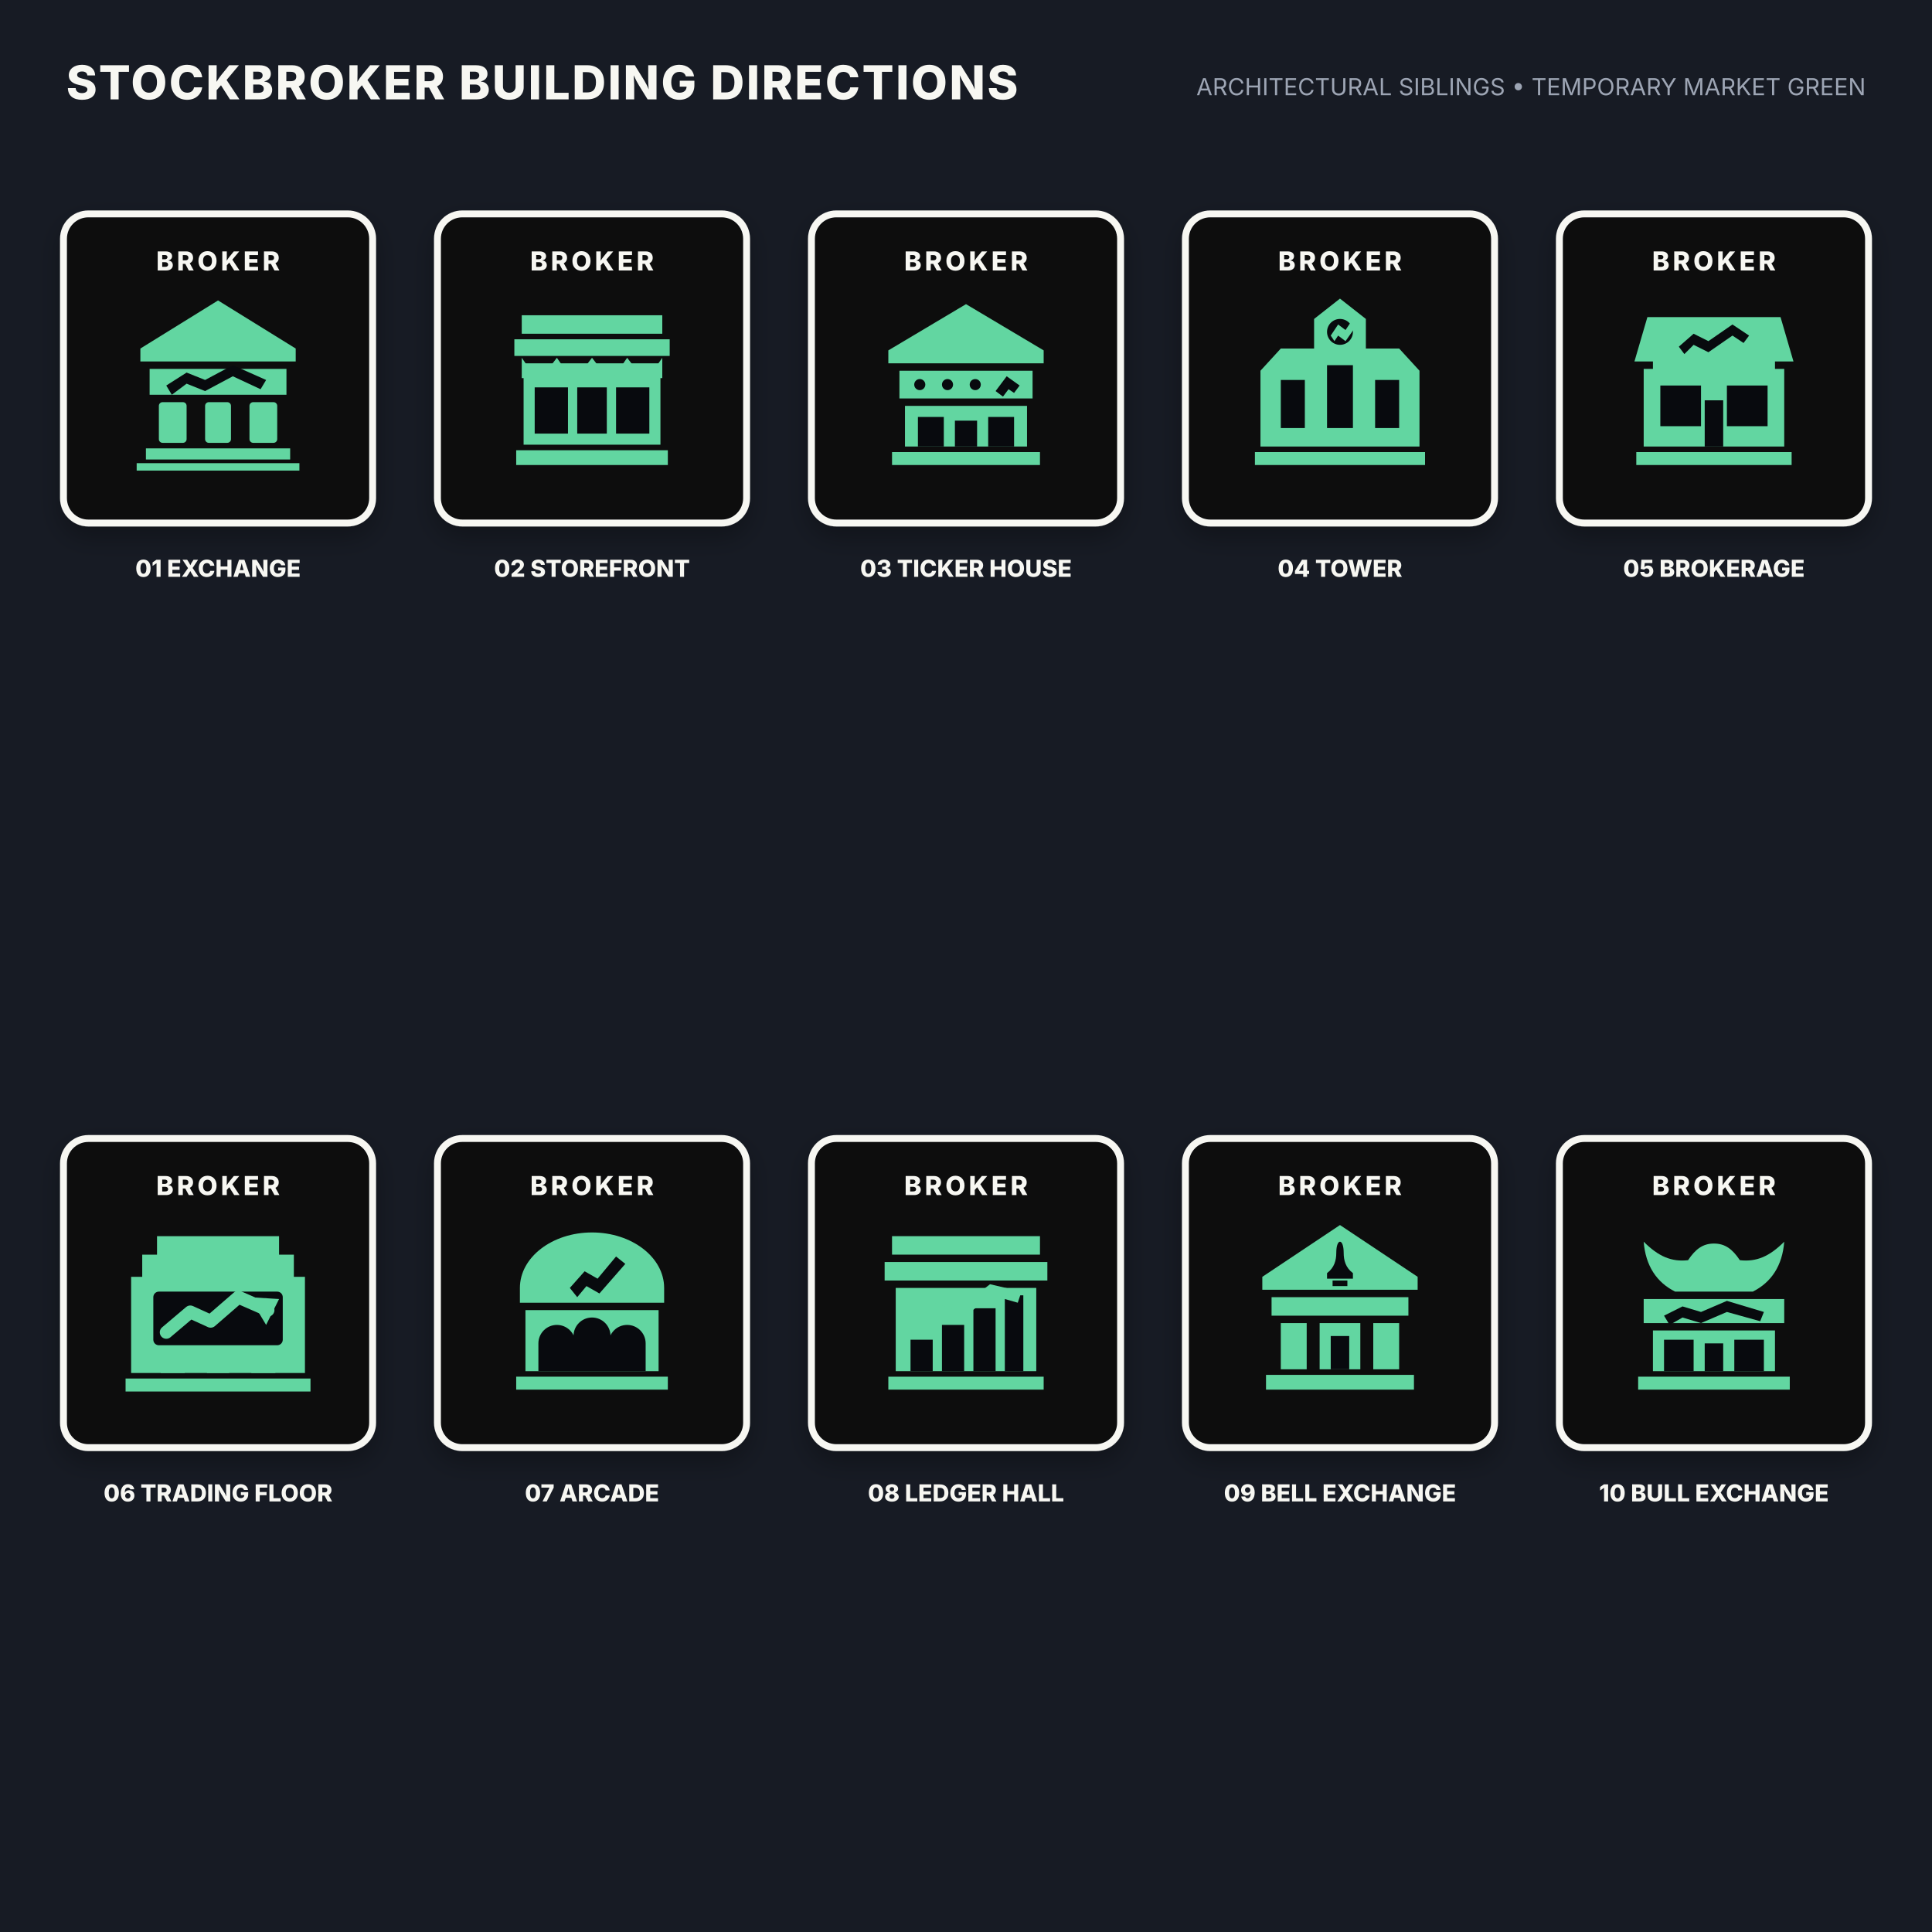
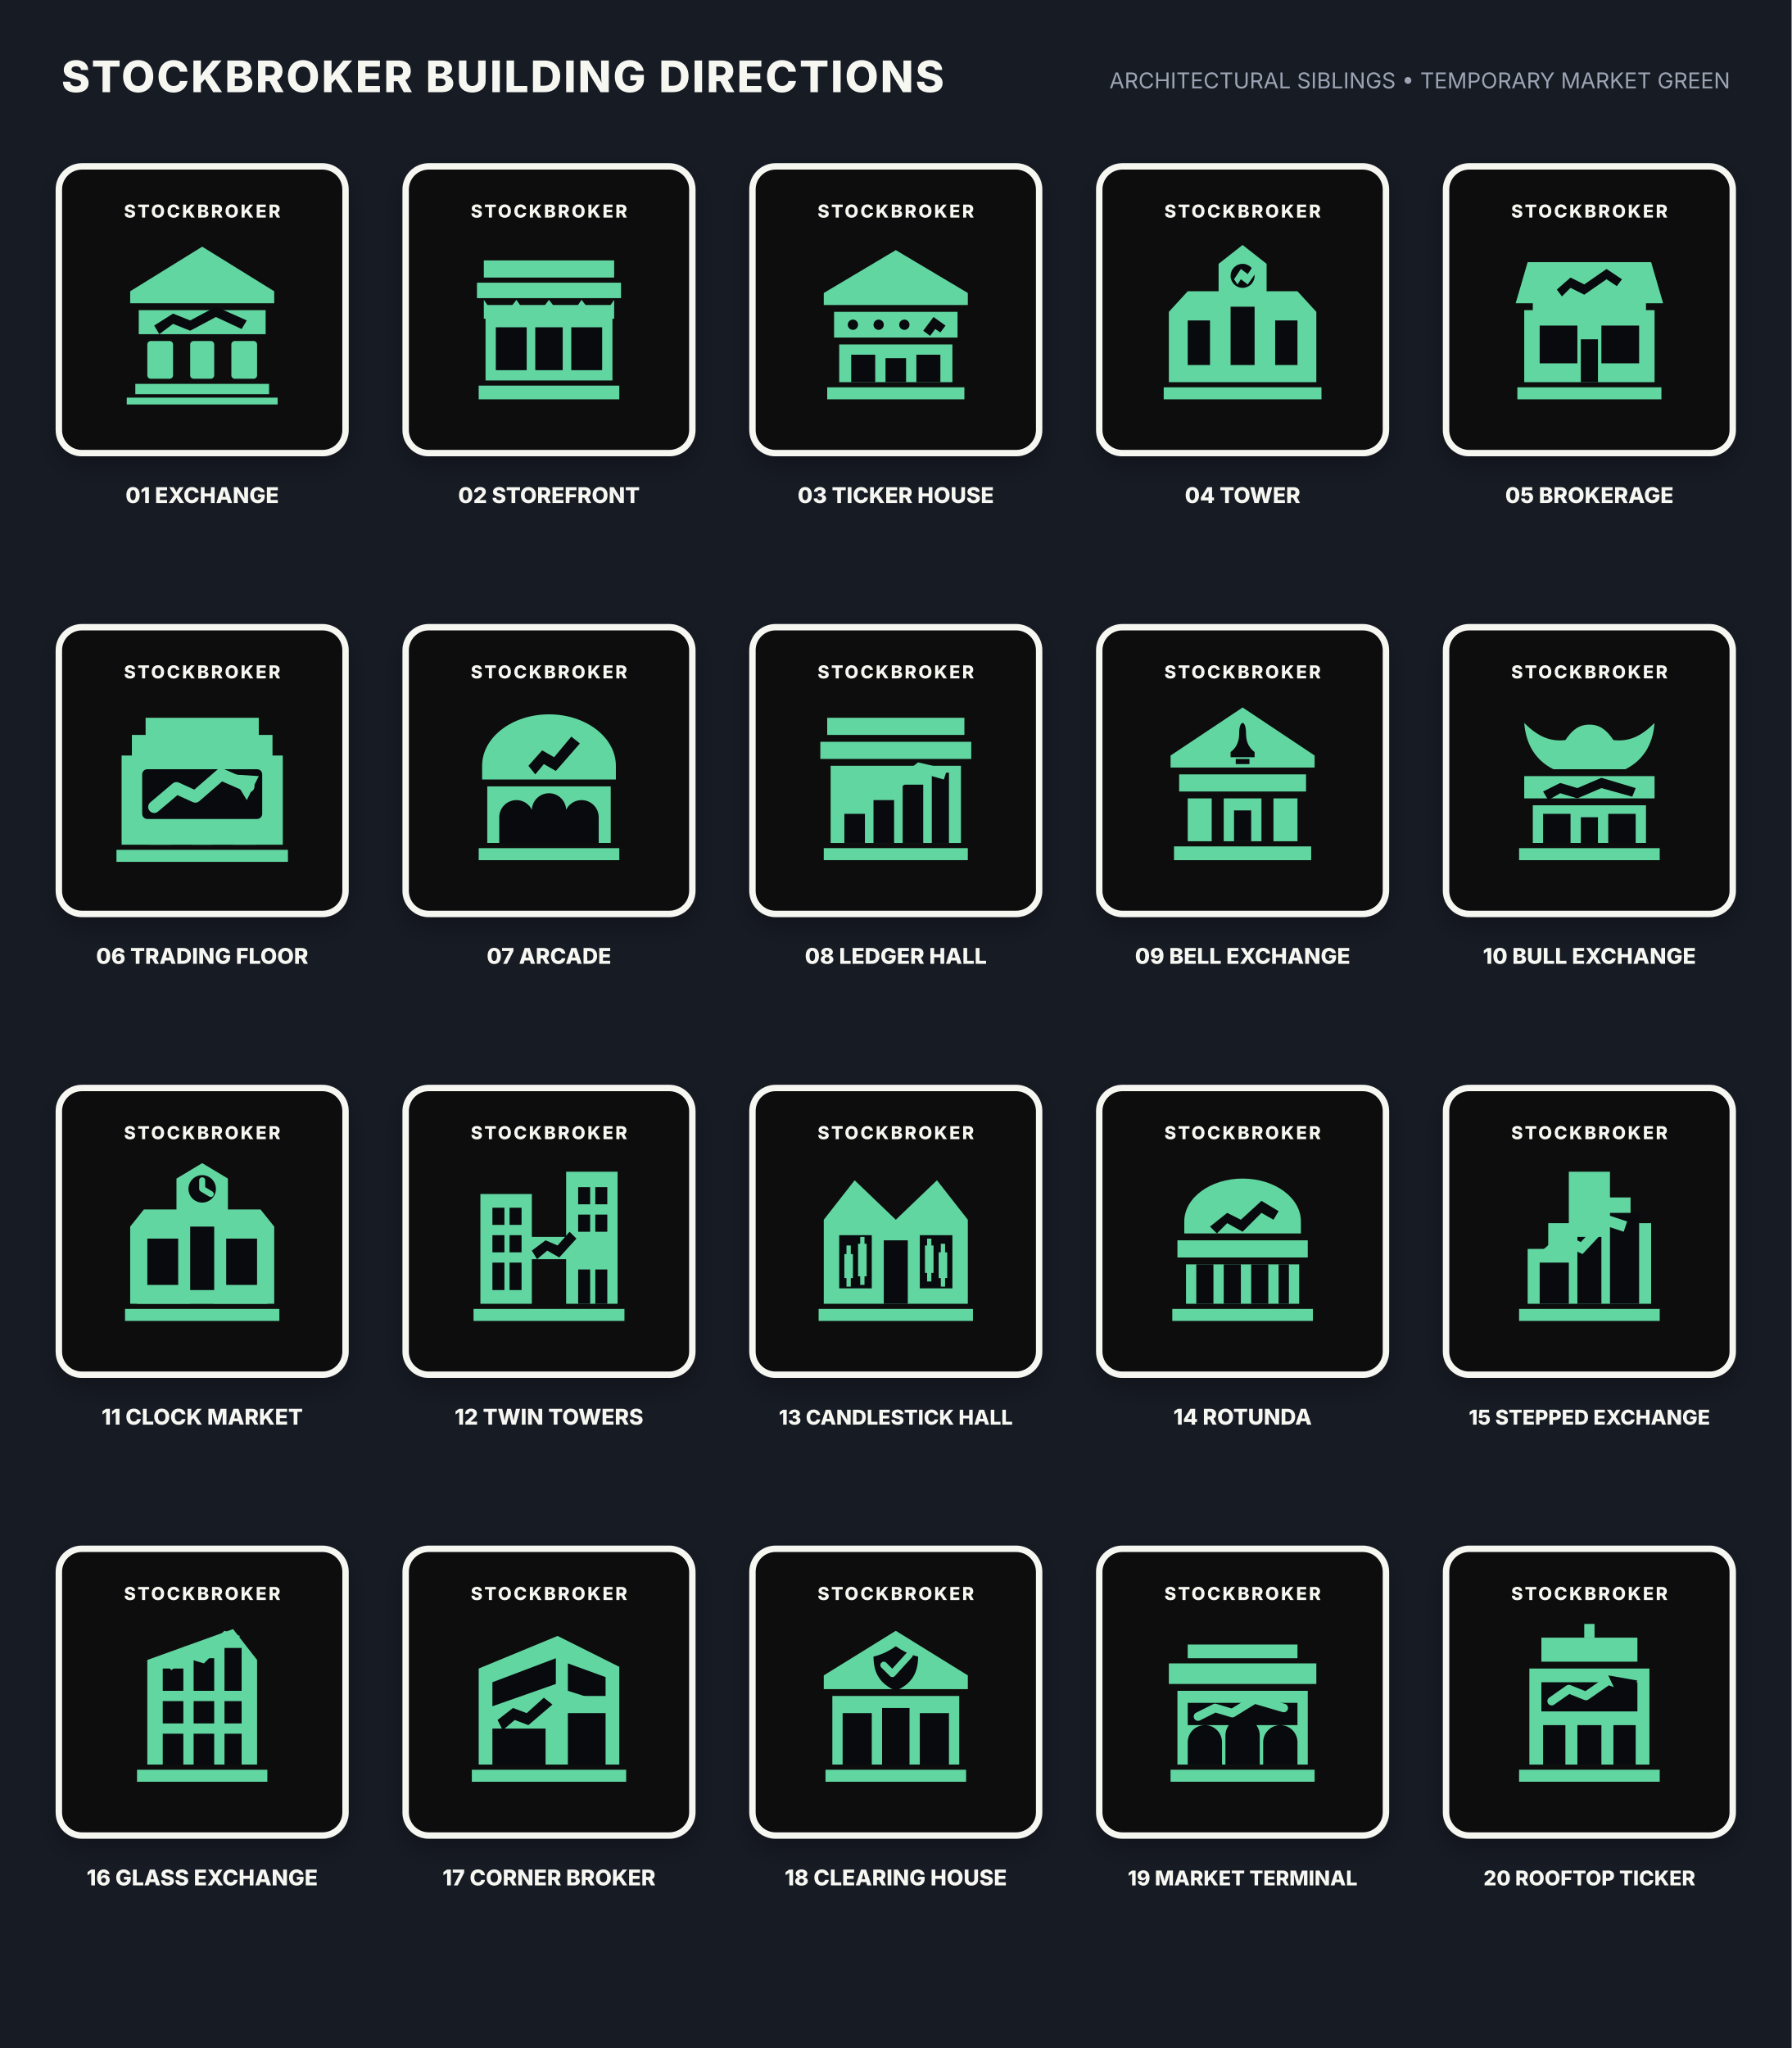
- <svg xmlns="http://www.w3.org/2000/svg" width="1400" height="1400" viewBox="0 0 1400 1400">
+ <svg xmlns="http://www.w3.org/2000/svg" width="1400" height="1600" viewBox="0 0 1400 1600">
  <defs>
    <symbol id="stockbroker-01-exchange" viewBox="0 0 100 100">
      <path fill="currentColor" d="M8 34 50 8l42 26v7H8zM13 45h74v14H13z" />
      <path fill="var(--broker-cutout,#080a0e)" d="m22 54 11-7 10 4 15-8 18 8-3 5-15-7-15 8-10-4-8 6z" />
      <rect fill="currentColor" x="18" y="63" width="15" height="22" rx="2" />
      <rect fill="currentColor" x="43" y="63" width="14" height="22" rx="2" />
      <rect fill="currentColor" x="67" y="63" width="15" height="22" rx="2" />
      <path fill="currentColor" d="M11 88h78v6H11zM6 96h88v4H6z" />
    </symbol>
    <symbol id="stockbroker-02-storefront" viewBox="0 0 100 100">
      <path fill="currentColor" d="M12 16h76v10H12zM8 29h84v9H8zM13 42h74v44H13z" />
      <path fill="var(--broker-cutout,#080a0e)" d="M19 55h18v25H19zM42 55h16v25H42zM63 55h18v25H63z" />
      <path fill="currentColor" d="M12 39h76v11H12zM12 39l9 13 10-13 9 13 10-13 10 13 9-13 10 13 9-13zM9 89h82v8H9z" />
    </symbol>
    <symbol id="stockbroker-03-ticker-house" viewBox="0 0 100 100">
      <path fill="currentColor" d="M8 35 50 10l42 25v7H8zM14 46h72v15H14zM17 65h66v22H17zM10 90h80v7H10z" />
      <circle fill="var(--broker-cutout,#080a0e)" cx="25" cy="53.5" r="3" />
      <circle fill="var(--broker-cutout,#080a0e)" cx="40" cy="53.5" r="3" />
      <circle fill="var(--broker-cutout,#080a0e)" cx="55" cy="53.5" r="3" />
      <path fill="var(--broker-cutout,#080a0e)" d="m66 57 6-8 7 5-3 4-3-2-3 4zM24 71h14v16H24zM62 71h14v16H62zM44 73h12v14H44z" />
    </symbol>
    <symbol id="stockbroker-04-exchange-tower" viewBox="0 0 100 100">
      <path fill="currentColor" d="M36 18 50 7l14 11v16h18l11 12v41H7V46l11-12h18zM4 90h92v7H4z" />
      <circle fill="var(--broker-cutout,#080a0e)" cx="50" cy="25" r="7" />
      <path fill="var(--broker-cutout,#080a0e)" d="M18 51h13v26H18zM69 51h13v26H69zM43 43h14v34H43z" />
      <path fill="currentColor" d="m45 27 4-6 4 3 4-6 3 2-7 10-4-3-2 3z" />
    </symbol>
    <symbol id="stockbroker-05-brokerage" viewBox="0 0 100 100">
      <path fill="currentColor" d="M14 17h72l7 24H7zM12 45h76v42H12zM8 90h84v7H8z" />
      <path fill="var(--broker-cutout,#080a0e)" d="M21 54h22v22H21zM57 54h22v22H57zM45 62h10v25H45z" />
      <path fill="currentColor" d="M17 39h66v10H17zM20 28h60v6H20z" />
      <path fill="var(--broker-cutout,#080a0e)" d="m31 33 8-7 8 4 13-9 9 6-3 4-6-4-13 9-8-4-5 5z" />
    </symbol>
    <symbol id="stockbroker-06-trading-floor" viewBox="0 0 100 100">
      <path fill="currentColor" d="M17 14h66v10h8v12h6v52H3V36h6V24h8zM0 91h100v7H0z" />
      <rect fill="var(--broker-cutout,#080a0e)" x="15" y="44" width="70" height="29" rx="3" />
      <path fill="none" stroke="currentColor" stroke-width="7" stroke-linecap="round" stroke-linejoin="round" d="m22 66 13-11 11 5 15-13 16 7" />
      <path fill="currentColor" d="m67 47 16 1-7 14zM19 78h13v10H19zM44 78h12v10H44zM68 78h13v10H68z" />
    </symbol>
    <symbol id="stockbroker-07-arcade" viewBox="0 0 100 100">
      <path fill="currentColor" d="M11 42a39 30 0 0 1 78 0v8H11zM14 54h72v33H14zM9 90h82v7H9z" />
      <path fill="var(--broker-cutout,#080a0e)" d="M21 87V72a10 10 0 0 1 20 0v15zM40 87V68a10 10 0 0 1 20 0v19zM59 87V72a10 10 0 0 1 20 0v15z" />
      <path fill="var(--broker-cutout,#080a0e)" d="m38 42 8-9 7 4 10-12 5 4-14 16-7-4-5 6z" />
    </symbol>
    <symbol id="stockbroker-08-ledger-hall" viewBox="0 0 100 100">
      <path fill="currentColor" d="M10 14h80v10H10zM6 28h88v10H6zM12 42h76v45H12zM8 90h84v7H8z" />
      <path fill="var(--broker-cutout,#080a0e)" d="M20 70h12v17H20zM37 62h12v25H37zM54 53h12v34H54zM71 46h10v41H71z" />
      <path fill="currentColor" d="m18 60 15-10 12 4 18-14 17 4-2 6-14-4-18 14-12-4-12 9z" />
    </symbol>
    <symbol id="stockbroker-09-bell-exchange" viewBox="0 0 100 100">
      <path fill="currentColor" d="M8 36 50 8l42 28v7H8zM13 47h74v10H13zM18 61h14v25H18zM68 61h14v25H68zM39 61h22v25H39zM10 89h80v8H10z" />
      <path fill="var(--broker-cutout,#080a0e)" d="M43 34c4-3 5-7 5-11 0-4 1-6 2-6s2 2 2 6c0 4 1 8 5 11v3H43zM46 38h8v3h-8zM45 68h10v18H45z" />
    </symbol>
    <symbol id="stockbroker-10-bull-exchange" viewBox="0 0 100 100">
      <path fill="currentColor" d="M12 17c8 8 15 11 24 10 4-6 8-9 14-9s10 3 14 9c9 1 16-2 24-10-1 13-7 22-17 27H29C19 39 13 30 12 17zM12 48h76v13H12zM17 65h66v22H17zM9 90h82v7H9z" />
      <path fill="var(--broker-cutout,#080a0e)" d="m23 57 10-5 10 3 14-6 20 6-2 5-18-5-14 6-10-3-7 4zM23 70h16v17H23zM61 70h16v17H61zM45 72h10v15H45z" />
    </symbol>
+     <symbol id="stockbroker-11-clock-market" viewBox="0 0 100 100">
+       <path fill="currentColor" d="M35 14 50 5l15 9v18h19l8 10v45H8V42l8-10h19zM5 90h90v7H5z" />
+       <circle fill="var(--broker-cutout,#080a0e)" cx="50" cy="20" r="8" />
+       <path fill="none" stroke="currentColor" stroke-width="3.5" stroke-linecap="round" d="M50 20v-5m0 5 5 3" />
+       <path fill="var(--broker-cutout,#080a0e)" d="M18 49h18v27H18zM64 49h18v27H64zM43 42h14v45H43z" />
+       <path fill="currentColor" d="M12 79h76v8H12z" />
+     </symbol>
+     <symbol id="stockbroker-12-twin-towers" viewBox="0 0 100 100">
+       <path fill="currentColor" d="M10 23h30v64H10zM60 10h30v77H60zM35 48h30v13H35zM6 90h88v7H6z" />
+       <path fill="var(--broker-cutout,#080a0e)" d="M17 31h7v10h-7zm10 0h7v10h-7zM17 47h7v10h-7zm10 0h7v10h-7zM17 63h7v16h-7zm10 0h7v16h-7zM67 19h7v10h-7zm10 0h7v10h-7zM67 35h7v10h-7zm10 0h7v10h-7zM67 67h7v20h-7zm10 0h7v20h-7z" />
+       <path fill="var(--broker-cutout,#080a0e)" d="m40 56 8-6 7 3 7-8 4 4-10 11-7-4-6 5z" />
+     </symbol>
+     <symbol id="stockbroker-13-candlestick-hall" viewBox="0 0 100 100">
+       <path fill="currentColor" d="M8 38 26 15l24 23 24-23 18 23v49H8zM5 90h90v7H5z" />
+       <path fill="var(--broker-cutout,#080a0e)" d="M17 47h19v31H17zM64 47h19v31H64zM43 50h14v37H43z" />
+       <path fill="currentColor" d="M20 58h5v14h-5zM28 52h5v19h-5zM67 53h5v16h-5zM75 57h5v15h-5z" />
+       <path fill="none" stroke="currentColor" stroke-width="2.5" d="M22.5 53v24M30.5 48v28M69.5 49v25M77.5 52v25" />
+     </symbol>
+     <symbol id="stockbroker-14-rotunda" viewBox="0 0 100 100">
+       <path fill="currentColor" d="M16 39a34 25 0 0 1 68 0v7H16zM12 50h76v10H12zM17 64h66v23H17zM9 90h82v7H9z" />
+       <path fill="var(--broker-cutout,#080a0e)" d="M23 64h10v23H23zM39 64h10v23H39zM55 64h10v23H55zM71 64h6v23h-6z" />
+       <path fill="var(--broker-cutout,#080a0e)" d="m31 42 10-8 8 4 12-11 10 6-3 5-7-4-11 11-9-5-6 6z" />
+     </symbol>
+     <symbol id="stockbroker-15-stepped-exchange" viewBox="0 0 100 100">
+       <path fill="currentColor" d="M38 10h24v15h12v15h12v47H14V55h12V40h12zM9 90h82v7H9z" />
+       <path fill="var(--broker-cutout,#080a0e)" d="M21 63h17v24H21zM43 48h14v39H43zM62 34h17v53H62z" />
+       <path fill="currentColor" d="m20 58 14-12 11 5 15-16 12 4-2 6-9-3-15 16-11-5-11 10z" />
+     </symbol>
+     <symbol id="stockbroker-16-glass-exchange" viewBox="0 0 100 100">
+       <path fill="currentColor" d="M18 26 68 8l14 18v61H18zM12 90h76v7H12z" />
+       <path fill="var(--broker-cutout,#080a0e)" d="M27 31h12v13H27zM45 25h12v19H45zM63 19h10v25H63zM27 50h12v13H27zM45 50h12v13H45zM63 50h10v13H63zM27 69h12v18H27zM45 69h12v18H45zM63 69h10v18H63z" />
+       <path fill="currentColor" d="m28 27 12-9 10 3L63 9l9 3-3 5-5-2-13 13-10-3-9 7z" />
+     </symbol>
+     <symbol id="stockbroker-17-corner-broker" viewBox="0 0 100 100">
+       <path fill="currentColor" d="M9 31 55 12l36 18v57H9zM5 90h90v7H5z" />
+       <path fill="var(--broker-cutout,#080a0e)" d="m17 39 37-14v15L17 53zM61 28l22 8v15l-22-7zM17 66h31v21H17zM61 57h22v30H61z" />
+       <path fill="currentColor" d="M13 55h42v9H13zM58 47h29v8H58z" />
+       <path fill="var(--broker-cutout,#080a0e)" d="m20 61 9-7 8 3 10-9 5 4-14 12-8-3-7 6z" />
+     </symbol>
+     <symbol id="stockbroker-18-clearing-house" viewBox="0 0 100 100">
+       <path fill="currentColor" d="M8 35 50 9l42 26v8H8zM13 47h74v40H13zM9 90h82v7H9z" />
+       <path fill="var(--broker-cutout,#080a0e)" d="M19 57h17v30H19zM64 57h17v30H64zM42 54h16v33H42z" />
+       <path fill="var(--broker-cutout,#080a0e)" d="M50 18c7 5 13 6 13 6 0 10-4 16-13 20-9-4-13-10-13-20 0 0 6-1 13-6z" />
+       <path fill="none" stroke="currentColor" stroke-width="4" stroke-linecap="round" stroke-linejoin="round" d="m43 29 5 5 10-11" />
+     </symbol>
+     <symbol id="stockbroker-19-market-terminal" viewBox="0 0 100 100">
+       <path fill="currentColor" d="M7 28h86v12H7zM12 44h76v43H12zM8 90h84v7H8z" />
+       <path fill="var(--broker-cutout,#080a0e)" d="M18 51h64v13H18zM18 87V74a10 10 0 0 1 20 0v13zM40 87V70a10 10 0 0 1 20 0v17zM62 87V74a10 10 0 0 1 20 0v13z" />
+       <path fill="none" stroke="currentColor" stroke-width="5" stroke-linecap="round" stroke-linejoin="round" d="m24 59 10-5 10 3 13-8 17 5" />
+       <path fill="currentColor" d="M18 17h64v8H18z" />
+     </symbol>
+     <symbol id="stockbroker-20-rooftop-ticker" viewBox="0 0 100 100">
+       <path fill="currentColor" d="M15 31h70v56H15zM9 90h82v7H9zM22 13h56v14H22z" />
+       <path fill="var(--broker-cutout,#080a0e)" d="M22 39h56v17H22zM23 64h13v23H23zM43 64h14v23H43zM64 64h13v23H64z" />
+       <path fill="none" stroke="currentColor" stroke-width="5" stroke-linecap="round" stroke-linejoin="round" d="m28 50 10-7 10 4 13-9 11 4" />
+       <path fill="var(--broker-cutout,#080a0e)" d="m61 35 17 3-9 14z" />
+       <path fill="currentColor" d="M47 5h6v8h-6z" />
+     </symbol>
    <filter id="tile-shadow" x="-20%" y="-20%" width="140%" height="150%">
      <feDropShadow dx="0" dy="8" stdDeviation="9" flood-color="#000" flood-opacity=".28" />
    </filter>
  </defs>
-   <rect width="1400" height="1400" fill="#171b24" />
+   <rect width="1400" height="1600" fill="#171b24" />
  <text x="48" y="72" fill="#f7f7f2" font-family="Inter,ui-sans-serif,system-ui,sans-serif" font-size="34" font-weight="800" letter-spacing="1.4">STOCKBROKER BUILDING DIRECTIONS</text>
  <text x="1352" y="69" fill="#9da5b4" font-family="Inter,ui-sans-serif,system-ui,sans-serif" font-size="17" text-anchor="end">ARCHITECTURAL SIBLINGS • TEMPORARY MARKET GREEN</text>
  <g color="#62d6a1" style="--broker-cutout:#080a0e" font-family="Inter,ui-sans-serif,system-ui,sans-serif">
-     <g transform="translate(46 155)">
-       <rect width="224" height="224" rx="18" fill="#080a0e" stroke="#f7f7f2" stroke-width="5" filter="url(#tile-shadow)" />
-       <text x="112" y="41" fill="#f7f7f2" font-size="19" font-weight="800" letter-spacing="2.3" text-anchor="middle">BROKER</text>
+     <g transform="translate(46 130)">
+       <rect width="224" height="224" rx="18" fill="#080a0e" stroke="#f7f7f2" stroke-width="5" filter="url(#tile-shadow)" />
+       <text x="112" y="40" fill="#f7f7f2" font-size="14" font-weight="800" letter-spacing="1.5" text-anchor="middle">STOCKBROKER</text>
      <use href="#stockbroker-01-exchange" x="45" y="52" width="134" height="134" />
      <text x="112" y="263" fill="#f7f7f2" font-size="17" font-weight="800" text-anchor="middle">01  EXCHANGE</text>
    </g>
-     <g transform="translate(317 155)">
-       <rect width="224" height="224" rx="18" fill="#080a0e" stroke="#f7f7f2" stroke-width="5" filter="url(#tile-shadow)" />
-       <text x="112" y="41" fill="#f7f7f2" font-size="19" font-weight="800" letter-spacing="2.3" text-anchor="middle">BROKER</text>
+     <g transform="translate(317 130)">
+       <rect width="224" height="224" rx="18" fill="#080a0e" stroke="#f7f7f2" stroke-width="5" filter="url(#tile-shadow)" />
+       <text x="112" y="40" fill="#f7f7f2" font-size="14" font-weight="800" letter-spacing="1.5" text-anchor="middle">STOCKBROKER</text>
      <use href="#stockbroker-02-storefront" x="45" y="52" width="134" height="134" />
      <text x="112" y="263" fill="#f7f7f2" font-size="17" font-weight="800" text-anchor="middle">02  STOREFRONT</text>
    </g>
-     <g transform="translate(588 155)">
-       <rect width="224" height="224" rx="18" fill="#080a0e" stroke="#f7f7f2" stroke-width="5" filter="url(#tile-shadow)" />
-       <text x="112" y="41" fill="#f7f7f2" font-size="19" font-weight="800" letter-spacing="2.3" text-anchor="middle">BROKER</text>
+     <g transform="translate(588 130)">
+       <rect width="224" height="224" rx="18" fill="#080a0e" stroke="#f7f7f2" stroke-width="5" filter="url(#tile-shadow)" />
+       <text x="112" y="40" fill="#f7f7f2" font-size="14" font-weight="800" letter-spacing="1.5" text-anchor="middle">STOCKBROKER</text>
      <use href="#stockbroker-03-ticker-house" x="45" y="52" width="134" height="134" />
      <text x="112" y="263" fill="#f7f7f2" font-size="17" font-weight="800" text-anchor="middle">03  TICKER HOUSE</text>
    </g>
-     <g transform="translate(859 155)">
-       <rect width="224" height="224" rx="18" fill="#080a0e" stroke="#f7f7f2" stroke-width="5" filter="url(#tile-shadow)" />
-       <text x="112" y="41" fill="#f7f7f2" font-size="19" font-weight="800" letter-spacing="2.3" text-anchor="middle">BROKER</text>
+     <g transform="translate(859 130)">
+       <rect width="224" height="224" rx="18" fill="#080a0e" stroke="#f7f7f2" stroke-width="5" filter="url(#tile-shadow)" />
+       <text x="112" y="40" fill="#f7f7f2" font-size="14" font-weight="800" letter-spacing="1.5" text-anchor="middle">STOCKBROKER</text>
      <use href="#stockbroker-04-exchange-tower" x="45" y="52" width="134" height="134" />
      <text x="112" y="263" fill="#f7f7f2" font-size="17" font-weight="800" text-anchor="middle">04  TOWER</text>
    </g>
-     <g transform="translate(1130 155)">
-       <rect width="224" height="224" rx="18" fill="#080a0e" stroke="#f7f7f2" stroke-width="5" filter="url(#tile-shadow)" />
-       <text x="112" y="41" fill="#f7f7f2" font-size="19" font-weight="800" letter-spacing="2.3" text-anchor="middle">BROKER</text>
+     <g transform="translate(1130 130)">
+       <rect width="224" height="224" rx="18" fill="#080a0e" stroke="#f7f7f2" stroke-width="5" filter="url(#tile-shadow)" />
+       <text x="112" y="40" fill="#f7f7f2" font-size="14" font-weight="800" letter-spacing="1.5" text-anchor="middle">STOCKBROKER</text>
      <use href="#stockbroker-05-brokerage" x="45" y="52" width="134" height="134" />
      <text x="112" y="263" fill="#f7f7f2" font-size="17" font-weight="800" text-anchor="middle">05  BROKERAGE</text>
    </g>
-     <g transform="translate(46 825)">
-       <rect width="224" height="224" rx="18" fill="#080a0e" stroke="#f7f7f2" stroke-width="5" filter="url(#tile-shadow)" />
-       <text x="112" y="41" fill="#f7f7f2" font-size="19" font-weight="800" letter-spacing="2.3" text-anchor="middle">BROKER</text>
+     <g transform="translate(46 490)">
+       <rect width="224" height="224" rx="18" fill="#080a0e" stroke="#f7f7f2" stroke-width="5" filter="url(#tile-shadow)" />
+       <text x="112" y="40" fill="#f7f7f2" font-size="14" font-weight="800" letter-spacing="1.5" text-anchor="middle">STOCKBROKER</text>
      <use href="#stockbroker-06-trading-floor" x="45" y="52" width="134" height="134" />
      <text x="112" y="263" fill="#f7f7f2" font-size="17" font-weight="800" text-anchor="middle">06  TRADING FLOOR</text>
    </g>
-     <g transform="translate(317 825)">
-       <rect width="224" height="224" rx="18" fill="#080a0e" stroke="#f7f7f2" stroke-width="5" filter="url(#tile-shadow)" />
-       <text x="112" y="41" fill="#f7f7f2" font-size="19" font-weight="800" letter-spacing="2.3" text-anchor="middle">BROKER</text>
+     <g transform="translate(317 490)">
+       <rect width="224" height="224" rx="18" fill="#080a0e" stroke="#f7f7f2" stroke-width="5" filter="url(#tile-shadow)" />
+       <text x="112" y="40" fill="#f7f7f2" font-size="14" font-weight="800" letter-spacing="1.5" text-anchor="middle">STOCKBROKER</text>
      <use href="#stockbroker-07-arcade" x="45" y="52" width="134" height="134" />
      <text x="112" y="263" fill="#f7f7f2" font-size="17" font-weight="800" text-anchor="middle">07  ARCADE</text>
    </g>
-     <g transform="translate(588 825)">
-       <rect width="224" height="224" rx="18" fill="#080a0e" stroke="#f7f7f2" stroke-width="5" filter="url(#tile-shadow)" />
-       <text x="112" y="41" fill="#f7f7f2" font-size="19" font-weight="800" letter-spacing="2.3" text-anchor="middle">BROKER</text>
+     <g transform="translate(588 490)">
+       <rect width="224" height="224" rx="18" fill="#080a0e" stroke="#f7f7f2" stroke-width="5" filter="url(#tile-shadow)" />
+       <text x="112" y="40" fill="#f7f7f2" font-size="14" font-weight="800" letter-spacing="1.5" text-anchor="middle">STOCKBROKER</text>
      <use href="#stockbroker-08-ledger-hall" x="45" y="52" width="134" height="134" />
      <text x="112" y="263" fill="#f7f7f2" font-size="17" font-weight="800" text-anchor="middle">08  LEDGER HALL</text>
    </g>
-     <g transform="translate(859 825)">
-       <rect width="224" height="224" rx="18" fill="#080a0e" stroke="#f7f7f2" stroke-width="5" filter="url(#tile-shadow)" />
-       <text x="112" y="41" fill="#f7f7f2" font-size="19" font-weight="800" letter-spacing="2.3" text-anchor="middle">BROKER</text>
+     <g transform="translate(859 490)">
+       <rect width="224" height="224" rx="18" fill="#080a0e" stroke="#f7f7f2" stroke-width="5" filter="url(#tile-shadow)" />
+       <text x="112" y="40" fill="#f7f7f2" font-size="14" font-weight="800" letter-spacing="1.5" text-anchor="middle">STOCKBROKER</text>
      <use href="#stockbroker-09-bell-exchange" x="45" y="52" width="134" height="134" />
      <text x="112" y="263" fill="#f7f7f2" font-size="17" font-weight="800" text-anchor="middle">09  BELL EXCHANGE</text>
    </g>
-     <g transform="translate(1130 825)">
-       <rect width="224" height="224" rx="18" fill="#080a0e" stroke="#f7f7f2" stroke-width="5" filter="url(#tile-shadow)" />
-       <text x="112" y="41" fill="#f7f7f2" font-size="19" font-weight="800" letter-spacing="2.3" text-anchor="middle">BROKER</text>
+     <g transform="translate(1130 490)">
+       <rect width="224" height="224" rx="18" fill="#080a0e" stroke="#f7f7f2" stroke-width="5" filter="url(#tile-shadow)" />
+       <text x="112" y="40" fill="#f7f7f2" font-size="14" font-weight="800" letter-spacing="1.5" text-anchor="middle">STOCKBROKER</text>
      <use href="#stockbroker-10-bull-exchange" x="45" y="52" width="134" height="134" />
      <text x="112" y="263" fill="#f7f7f2" font-size="17" font-weight="800" text-anchor="middle">10  BULL EXCHANGE</text>
    </g>
+     <g transform="translate(46 850)">
+       <rect width="224" height="224" rx="18" fill="#080a0e" stroke="#f7f7f2" stroke-width="5" filter="url(#tile-shadow)" />
+       <text x="112" y="40" fill="#f7f7f2" font-size="14" font-weight="800" letter-spacing="1.5" text-anchor="middle">STOCKBROKER</text>
+       <use href="#stockbroker-11-clock-market" x="45" y="52" width="134" height="134" />
+       <text x="112" y="263" fill="#f7f7f2" font-size="17" font-weight="800" text-anchor="middle">11  CLOCK MARKET</text>
+     </g>
+     <g transform="translate(317 850)">
+       <rect width="224" height="224" rx="18" fill="#080a0e" stroke="#f7f7f2" stroke-width="5" filter="url(#tile-shadow)" />
+       <text x="112" y="40" fill="#f7f7f2" font-size="14" font-weight="800" letter-spacing="1.5" text-anchor="middle">STOCKBROKER</text>
+       <use href="#stockbroker-12-twin-towers" x="45" y="52" width="134" height="134" />
+       <text x="112" y="263" fill="#f7f7f2" font-size="17" font-weight="800" text-anchor="middle">12  TWIN TOWERS</text>
+     </g>
+     <g transform="translate(588 850)">
+       <rect width="224" height="224" rx="18" fill="#080a0e" stroke="#f7f7f2" stroke-width="5" filter="url(#tile-shadow)" />
+       <text x="112" y="40" fill="#f7f7f2" font-size="14" font-weight="800" letter-spacing="1.5" text-anchor="middle">STOCKBROKER</text>
+       <use href="#stockbroker-13-candlestick-hall" x="45" y="52" width="134" height="134" />
+       <text x="112" y="263" fill="#f7f7f2" font-size="16" font-weight="800" text-anchor="middle">13  CANDLESTICK HALL</text>
+     </g>
+     <g transform="translate(859 850)">
+       <rect width="224" height="224" rx="18" fill="#080a0e" stroke="#f7f7f2" stroke-width="5" filter="url(#tile-shadow)" />
+       <text x="112" y="40" fill="#f7f7f2" font-size="14" font-weight="800" letter-spacing="1.5" text-anchor="middle">STOCKBROKER</text>
+       <use href="#stockbroker-14-rotunda" x="45" y="52" width="134" height="134" />
+       <text x="112" y="263" fill="#f7f7f2" font-size="17" font-weight="800" text-anchor="middle">14  ROTUNDA</text>
+     </g>
+     <g transform="translate(1130 850)">
+       <rect width="224" height="224" rx="18" fill="#080a0e" stroke="#f7f7f2" stroke-width="5" filter="url(#tile-shadow)" />
+       <text x="112" y="40" fill="#f7f7f2" font-size="14" font-weight="800" letter-spacing="1.5" text-anchor="middle">STOCKBROKER</text>
+       <use href="#stockbroker-15-stepped-exchange" x="45" y="52" width="134" height="134" />
+       <text x="112" y="263" fill="#f7f7f2" font-size="16" font-weight="800" text-anchor="middle">15  STEPPED EXCHANGE</text>
+     </g>
+     <g transform="translate(46 1210)">
+       <rect width="224" height="224" rx="18" fill="#080a0e" stroke="#f7f7f2" stroke-width="5" filter="url(#tile-shadow)" />
+       <text x="112" y="40" fill="#f7f7f2" font-size="14" font-weight="800" letter-spacing="1.5" text-anchor="middle">STOCKBROKER</text>
+       <use href="#stockbroker-16-glass-exchange" x="45" y="52" width="134" height="134" />
+       <text x="112" y="263" fill="#f7f7f2" font-size="17" font-weight="800" text-anchor="middle">16  GLASS EXCHANGE</text>
+     </g>
+     <g transform="translate(317 1210)">
+       <rect width="224" height="224" rx="18" fill="#080a0e" stroke="#f7f7f2" stroke-width="5" filter="url(#tile-shadow)" />
+       <text x="112" y="40" fill="#f7f7f2" font-size="14" font-weight="800" letter-spacing="1.5" text-anchor="middle">STOCKBROKER</text>
+       <use href="#stockbroker-17-corner-broker" x="45" y="52" width="134" height="134" />
+       <text x="112" y="263" fill="#f7f7f2" font-size="17" font-weight="800" text-anchor="middle">17  CORNER BROKER</text>
+     </g>
+     <g transform="translate(588 1210)">
+       <rect width="224" height="224" rx="18" fill="#080a0e" stroke="#f7f7f2" stroke-width="5" filter="url(#tile-shadow)" />
+       <text x="112" y="40" fill="#f7f7f2" font-size="14" font-weight="800" letter-spacing="1.5" text-anchor="middle">STOCKBROKER</text>
+       <use href="#stockbroker-18-clearing-house" x="45" y="52" width="134" height="134" />
+       <text x="112" y="263" fill="#f7f7f2" font-size="17" font-weight="800" text-anchor="middle">18  CLEARING HOUSE</text>
+     </g>
+     <g transform="translate(859 1210)">
+       <rect width="224" height="224" rx="18" fill="#080a0e" stroke="#f7f7f2" stroke-width="5" filter="url(#tile-shadow)" />
+       <text x="112" y="40" fill="#f7f7f2" font-size="14" font-weight="800" letter-spacing="1.5" text-anchor="middle">STOCKBROKER</text>
+       <use href="#stockbroker-19-market-terminal" x="45" y="52" width="134" height="134" />
+       <text x="112" y="263" fill="#f7f7f2" font-size="16" font-weight="800" text-anchor="middle">19  MARKET TERMINAL</text>
+     </g>
+     <g transform="translate(1130 1210)">
+       <rect width="224" height="224" rx="18" fill="#080a0e" stroke="#f7f7f2" stroke-width="5" filter="url(#tile-shadow)" />
+       <text x="112" y="40" fill="#f7f7f2" font-size="14" font-weight="800" letter-spacing="1.5" text-anchor="middle">STOCKBROKER</text>
+       <use href="#stockbroker-20-rooftop-ticker" x="45" y="52" width="134" height="134" />
+       <text x="112" y="263" fill="#f7f7f2" font-size="16" font-weight="800" text-anchor="middle">20  ROOFTOP TICKER</text>
+     </g>
  </g>
</svg>
